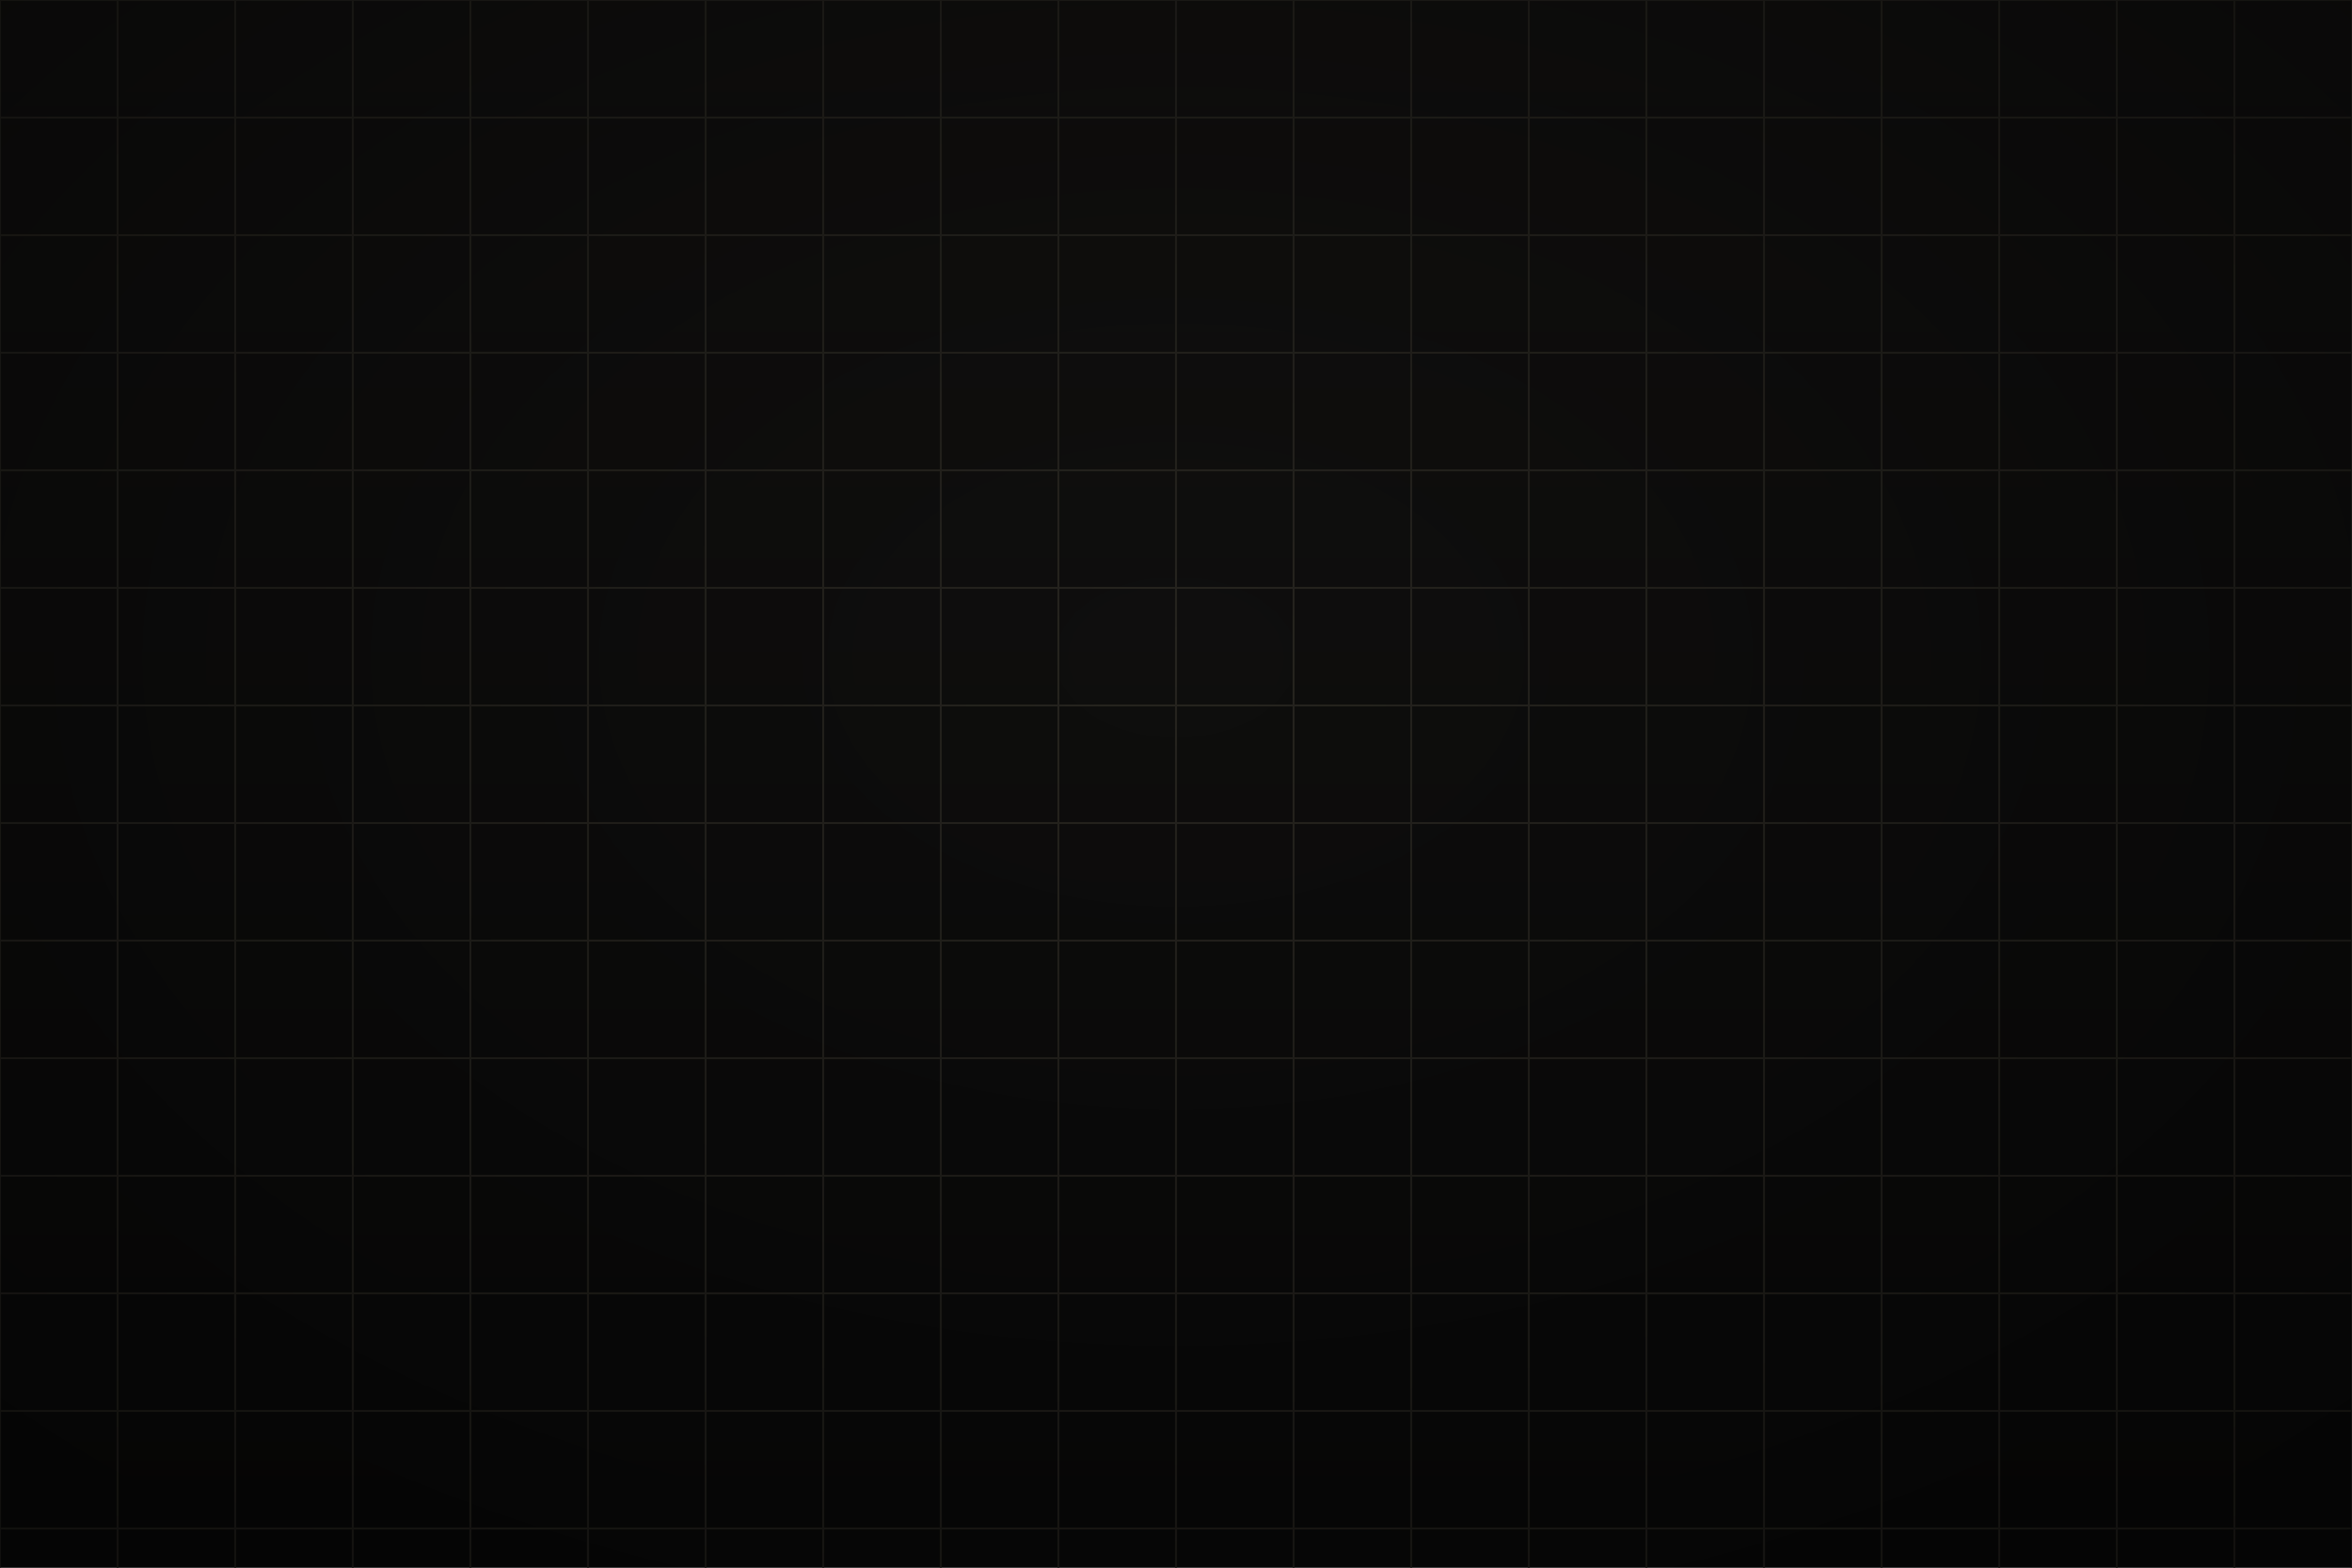
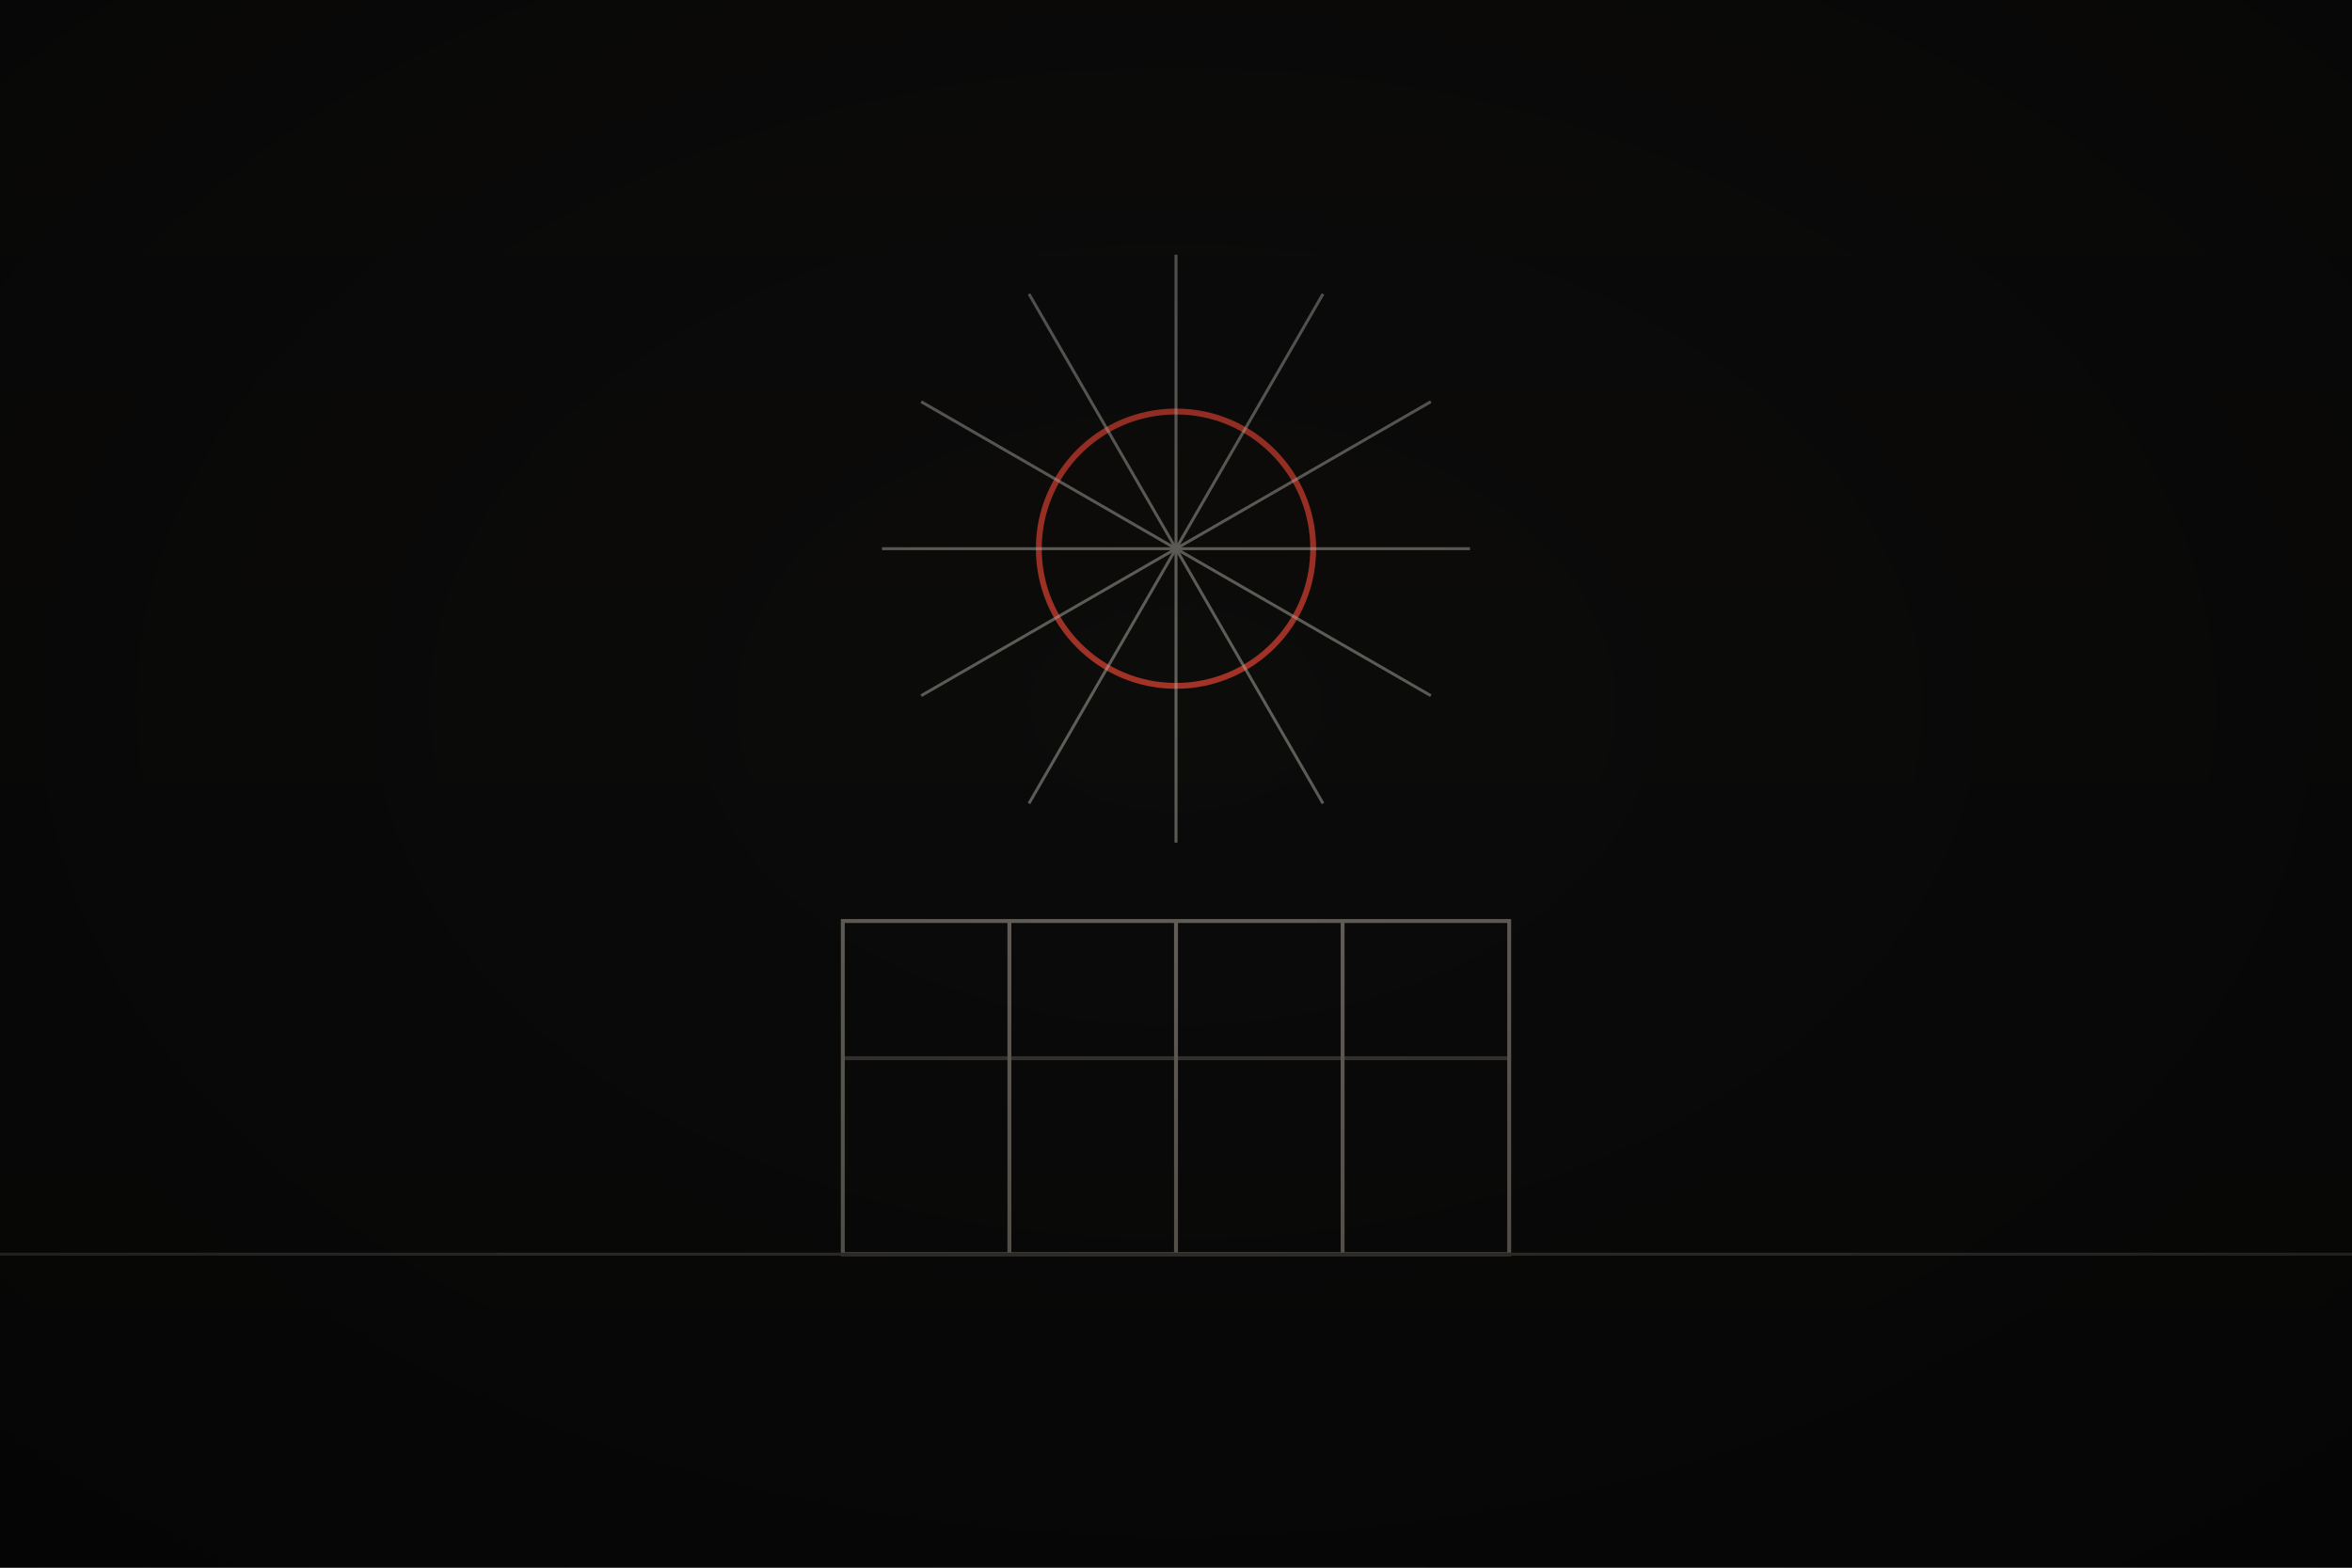
<svg xmlns="http://www.w3.org/2000/svg" viewBox="0 0 1200 800" width="1200" height="800">
  <defs>
-     <linearGradient id="sky" x1="0" y1="0" x2="0" y2="1">
-       <stop offset="0" stop-color="#121110" />
+     <linearGradient id="bg" x1="0" y1="0" x2="0" y2="1">
+       <stop offset="0" stop-color="#0e0d0c" />
      <stop offset="1" stop-color="#0a0a0a" />
    </linearGradient>
-     <radialGradient id="vig" cx="50%" cy="42%" r="75%">
-       <stop offset="0" stop-color="#000000" stop-opacity="0" />
-       <stop offset="1" stop-color="#000000" stop-opacity="0.55" />
+     <radialGradient id="vig" cx="50%" cy="45%" r="75%">
+       <stop offset="0" stop-color="#000" stop-opacity="0" />
+       <stop offset="1" stop-color="#000" stop-opacity="0.5" />
    </radialGradient>
-     <linearGradient id="conc" x1="0" y1="0" x2="0" y2="1">
-       <stop offset="0" stop-color="#8a857c" />
-       <stop offset="1" stop-color="#4a4641" />
-     </linearGradient>
-     <linearGradient id="wd" x1="0" y1="0" x2="0" y2="1">
-       <stop offset="0" stop-color="#9c7b54" />
-       <stop offset="1" stop-color="#5e4a32" />
-     </linearGradient>
  </defs>
-   <rect width="1200" height="800" fill="url(#sky)" />
-   <line x1="0" y1="0" x2="0" y2="800" stroke="#26241f" stroke-opacity="+" stroke-width="1" />
-   <line x1="60" y1="0" x2="60" y2="800" stroke="#26241f" stroke-opacity="+" stroke-width="1" />
-   <line x1="120" y1="0" x2="120" y2="800" stroke="#26241f" stroke-opacity="+" stroke-width="1" />
-   <line x1="180" y1="0" x2="180" y2="800" stroke="#26241f" stroke-opacity="+" stroke-width="1" />
-   <line x1="240" y1="0" x2="240" y2="800" stroke="#26241f" stroke-opacity="+" stroke-width="1" />
-   <line x1="300" y1="0" x2="300" y2="800" stroke="#26241f" stroke-opacity="+" stroke-width="1" />
-   <line x1="360" y1="0" x2="360" y2="800" stroke="#26241f" stroke-opacity="+" stroke-width="1" />
-   <line x1="420" y1="0" x2="420" y2="800" stroke="#26241f" stroke-opacity="+" stroke-width="1" />
-   <line x1="480" y1="0" x2="480" y2="800" stroke="#26241f" stroke-opacity="+" stroke-width="1" />
-   <line x1="540" y1="0" x2="540" y2="800" stroke="#26241f" stroke-opacity="+" stroke-width="1" />
-   <line x1="600" y1="0" x2="600" y2="800" stroke="#26241f" stroke-opacity="+" stroke-width="1" />
-   <line x1="660" y1="0" x2="660" y2="800" stroke="#26241f" stroke-opacity="+" stroke-width="1" />
-   <line x1="720" y1="0" x2="720" y2="800" stroke="#26241f" stroke-opacity="+" stroke-width="1" />
-   <line x1="780" y1="0" x2="780" y2="800" stroke="#26241f" stroke-opacity="+" stroke-width="1" />
-   <line x1="840" y1="0" x2="840" y2="800" stroke="#26241f" stroke-opacity="+" stroke-width="1" />
-   <line x1="900" y1="0" x2="900" y2="800" stroke="#26241f" stroke-opacity="+" stroke-width="1" />
-   <line x1="960" y1="0" x2="960" y2="800" stroke="#26241f" stroke-opacity="+" stroke-width="1" />
-   <line x1="1020" y1="0" x2="1020" y2="800" stroke="#26241f" stroke-opacity="+" stroke-width="1" />
-   <line x1="1080" y1="0" x2="1080" y2="800" stroke="#26241f" stroke-opacity="+" stroke-width="1" />
-   <line x1="1140" y1="0" x2="1140" y2="800" stroke="#26241f" stroke-opacity="+" stroke-width="1" />
-   <line x1="1200" y1="0" x2="1200" y2="800" stroke="#26241f" stroke-opacity="+" stroke-width="1" />
-   <line x1="0" y1="0" x2="1200" y2="0" stroke="#26241f" stroke-opacity="+" stroke-width="1" />
-   <line x1="0" y1="60" x2="1200" y2="60" stroke="#26241f" stroke-opacity="+" stroke-width="1" />
-   <line x1="0" y1="120" x2="1200" y2="120" stroke="#26241f" stroke-opacity="+" stroke-width="1" />
-   <line x1="0" y1="180" x2="1200" y2="180" stroke="#26241f" stroke-opacity="+" stroke-width="1" />
-   <line x1="0" y1="240" x2="1200" y2="240" stroke="#26241f" stroke-opacity="+" stroke-width="1" />
-   <line x1="0" y1="300" x2="1200" y2="300" stroke="#26241f" stroke-opacity="+" stroke-width="1" />
-   <line x1="0" y1="360" x2="1200" y2="360" stroke="#26241f" stroke-opacity="+" stroke-width="1" />
-   <line x1="0" y1="420" x2="1200" y2="420" stroke="#26241f" stroke-opacity="+" stroke-width="1" />
-   <line x1="0" y1="480" x2="1200" y2="480" stroke="#26241f" stroke-opacity="+" stroke-width="1" />
-   <line x1="0" y1="540" x2="1200" y2="540" stroke="#26241f" stroke-opacity="+" stroke-width="1" />
-   <line x1="0" y1="600" x2="1200" y2="600" stroke="#26241f" stroke-opacity="+" stroke-width="1" />
-   <line x1="0" y1="660" x2="1200" y2="660" stroke="#26241f" stroke-opacity="+" stroke-width="1" />
-   <line x1="0" y1="720" x2="1200" y2="720" stroke="#26241f" stroke-opacity="+" stroke-width="1" />
-   <line x1="0" y1="780" x2="1200" y2="780" stroke="#26241f" stroke-opacity="+" stroke-width="1" />
+   <rect width="1200" height="800" fill="url(#bg)" />
+   <circle cx="600" cy="280" r="70" fill="none" stroke="#c0392b" stroke-width="3" opacity="0.85" />
+   <g stroke="#b8b4ac" stroke-width="1.5" opacity="0.5">
+     <line x1="600" y1="280" x2="750" y2="280" />
+     <line x1="600" y1="280" x2="730" y2="205" />
+     <line x1="600" y1="280" x2="675" y2="150" />
+     <line x1="600" y1="280" x2="600" y2="130" />
+     <line x1="600" y1="280" x2="525" y2="150" />
+     <line x1="600" y1="280" x2="470" y2="205" />
+     <line x1="600" y1="280" x2="450" y2="280" />
+     <line x1="600" y1="280" x2="470" y2="355" />
+     <line x1="600" y1="280" x2="525" y2="410" />
+     <line x1="600" y1="280" x2="600" y2="430" />
+     <line x1="600" y1="280" x2="675" y2="410" />
+     <line x1="600" y1="280" x2="730" y2="355" />
+   </g>
+   <g stroke="#6b665e" stroke-width="2" fill="none">
+     <rect x="430" y="470" width="340" height="170" />
+     <line x1="515" y1="470" x2="515" y2="640" />
+     <line x1="600" y1="470" x2="600" y2="640" />
+     <line x1="685" y1="470" x2="685" y2="640" />
+     <line x1="430" y1="540" x2="770" y2="540" opacity="0.5" />
+   </g>
+   <line x1="0" y1="640" x2="1200" y2="640" stroke="#3a3733" stroke-width="1.5" />
  <rect width="1200" height="800" fill="url(#vig)" />
</svg>
